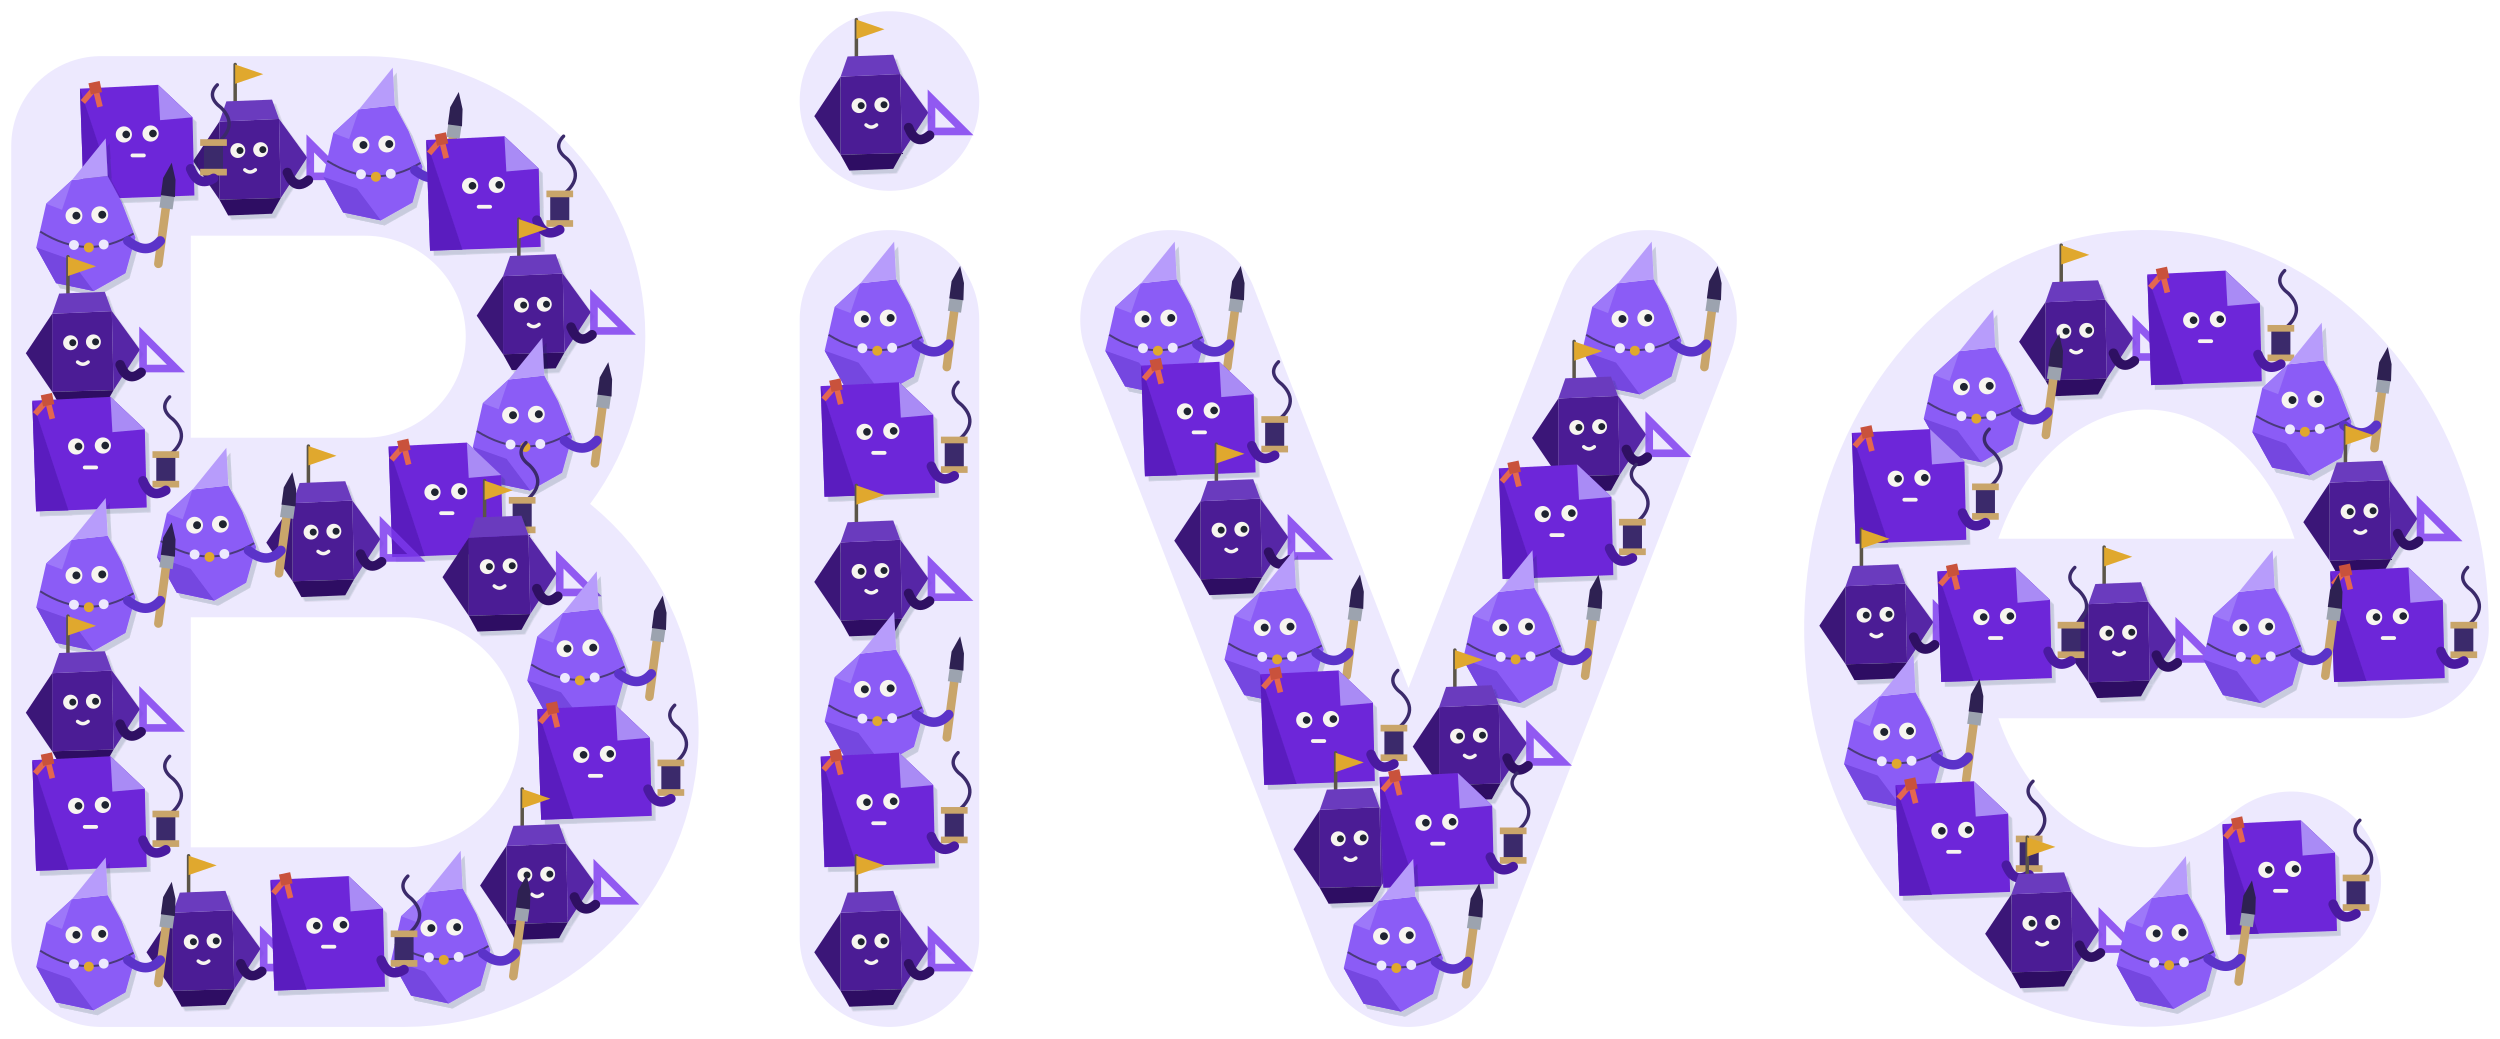
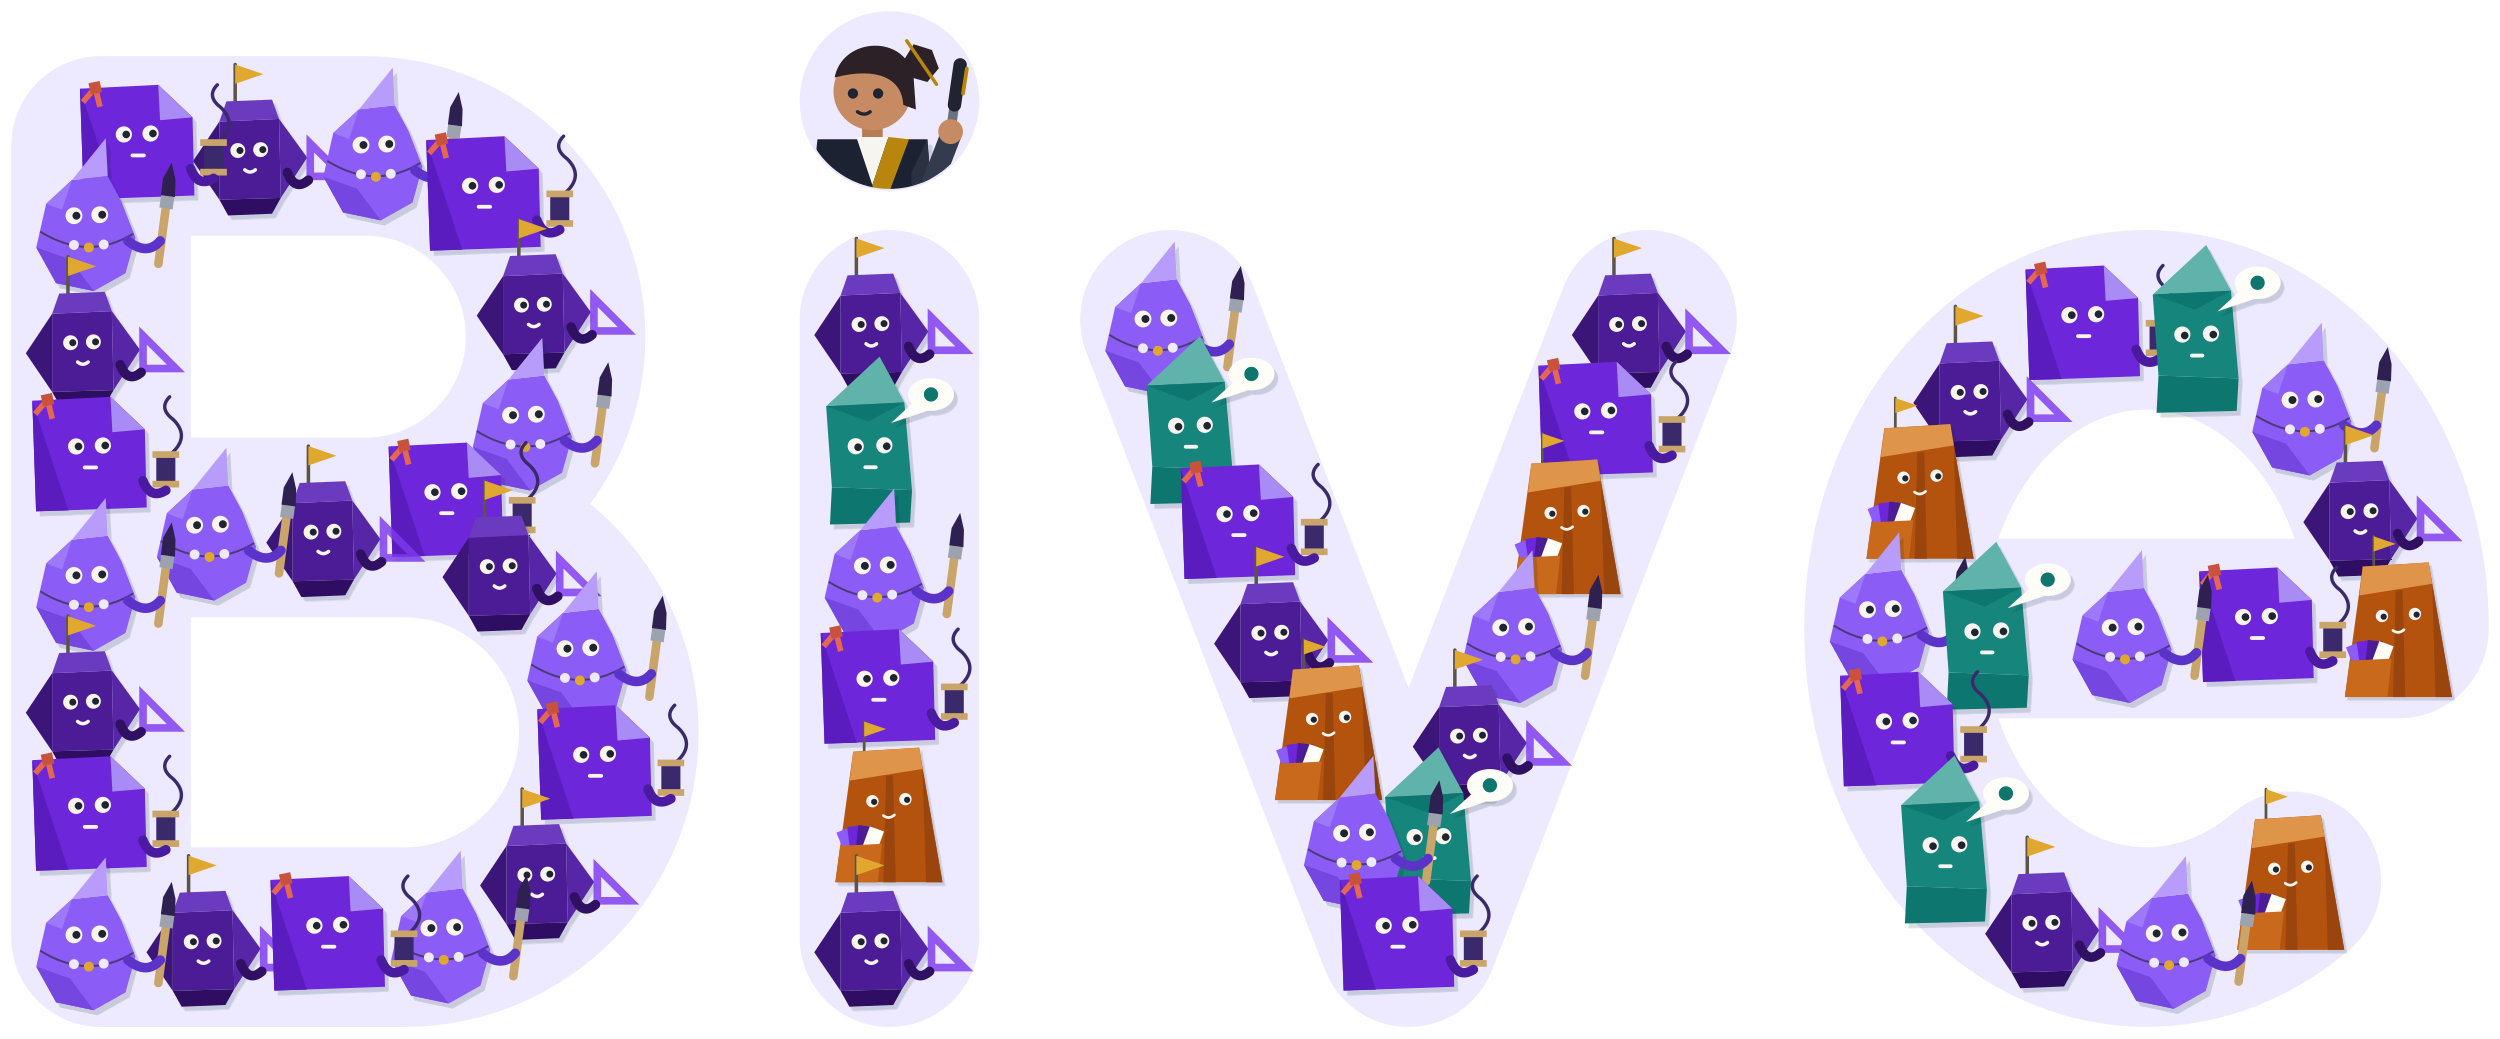
<svg xmlns="http://www.w3.org/2000/svg" width="891" height="370" viewBox="132 64 891 370" role="img" aria-labelledby="t d">
  <defs>
    <filter id="sh" x="-30%" y="-30%" width="160%" height="160%">
      <feOffset in="SourceAlpha" dx="4" dy="5" result="o" />
      <feFlood flood-color="#1F2430" flood-opacity="0.16" />
      <feComposite in2="o" operator="in" />
      <feMerge>
        <feMergeNode />
        <feMergeNode in="SourceGraphic" />
      </feMerge>
    </filter>
    <g id="pim">
      <g transform="translate(40,106) scale(0.52)">
        <g filter="url(#sh)">
          <path d="M-14,-146 L22,-150 L36,-124 L50,-88 L40,-52 L8,-34 L-30,-42 L-50,-78 L-40,-122 Z" fill="#8B5CF6" />
          <path d="M-14,-146 L22,-150 L20,-188 Z" fill="#B79CFB" />
          <path d="M-50,-78 L-30,-42 L8,-34 L-16,-66 Z" fill="#7446E0" />
          <path d="M-40,-122 L-14,-146 L-24,-116 Z" fill="#9D78F9" />
        </g>
        <circle cx="-12" cy="-110" r="8.500" fill="#F7F5F0" />
        <circle cx="14" cy="-111" r="8.500" fill="#F7F5F0" />
        <circle cx="-9.500" cy="-110" r="4" fill="#1F2430" />
        <circle cx="16.500" cy="-111" r="4" fill="#1F2430" />
        <path d="M-46,-94 Q2,-64 48,-92" fill="none" stroke="#4A3A7A" stroke-width="2" />
        <circle cx="-12" cy="-80.500" r="5" fill="#EDE9FE" />
        <circle cx="3" cy="-78" r="5" fill="#E0A82E" />
        <circle cx="18" cy="-81" r="5" fill="#EDE9FE" />
      </g>
      <path d="M78,74 L82,44" fill="none" stroke="#C9A56A" stroke-width="4.500" stroke-linecap="round" />
      <path d="M82,45 L83,38" fill="none" stroke="#9CA3AF" stroke-width="7" />
      <path d="M79.300,38 L86.700,39 L87,30 L85,21 L80.500,29 Z" fill="#2E2152" />
      <path d="M62,62 Q72,70 79,62" fill="none" stroke="#5B33C9" stroke-width="5" stroke-linecap="round" />
    </g>
    <g id="odet">
      <g transform="translate(40,98) scale(0.5)">
        <g filter="url(#sh)">
          <path d="M-60,-156 L22,-160 L58,-126 L60,-44 L-56,-40 Z" fill="#6D28D9" />
          <path d="M-60,-156 L-56,-40 L-22,-41 Z" fill="#5A1FBF" />
          <path d="M22,-160 L58,-126 L24,-123 Z" fill="#A98BF5" />
        </g>
        <path d="M-44,-157 l-13,15 M-44,-157 l5,20" fill="none" stroke="#E4674F" stroke-width="6" stroke-linecap="butt" />
        <rect x="-50" y="-163" width="12" height="12" fill="#C9523C" transform="rotate(-12 -44 -157)" />
        <circle cx="-14" cy="-108" r="8.500" fill="#F7F5F0" />
        <circle cx="14" cy="-109" r="8.500" fill="#F7F5F0" />
        <circle cx="-11.500" cy="-108" r="4" fill="#1F2430" />
        <circle cx="16.500" cy="-109" r="4" fill="#1F2430" />
        <path d="M-5,-86 h12" fill="none" stroke="#F7F5F0" stroke-width="4" stroke-linecap="round" />
      </g>
      <path d="M80,50 Q94,40 84,30 Q76,24 82,18" fill="none" stroke="#3B2A6B" stroke-width="1.800" stroke-linecap="round" />
      <rect x="75" y="49" width="10" height="14" fill="#3B2A6B" />
      <rect x="73" y="46.500" width="14" height="3.500" fill="#C9A56A" />
      <rect x="73" y="62" width="14" height="3.500" fill="#C9A56A" />
      <path d="M68,62 Q72,72 80,67" fill="none" stroke="#4A1AA0" stroke-width="5" stroke-linecap="round" />
    </g>
    <g id="fenn">
      <g transform="translate(34,106) scale(0.46)">
        <path d="M-16,-160 V-210" fill="none" stroke="#5B5548" stroke-width="4" stroke-linecap="round" />
        <path d="M-16,-210 L16,-199 L-16,-188 Z" fill="#E0A82E" />
        <g filter="url(#sh)">
          <path d="M-34,-145 L34,-148 L36,-58 L-34,-56 Z" fill="#4C1D95" />
          <path d="M-34,-145 L34,-148 L26,-170 L-26,-168 Z" fill="#6A3BBE" />
          <path d="M-34,-145 L-34,-56 L-64,-100 Z" fill="#3B1578" />
          <path d="M34,-148 L36,-58 L66,-104 Z" fill="#5727A6" />
          <path d="M-34,-56 L36,-58 L26,-40 L-24,-38 Z" fill="#2F1063" />
        </g>
        <circle cx="-13" cy="-112" r="8.500" fill="#F7F5F0" />
        <circle cx="13" cy="-113" r="8.500" fill="#F7F5F0" />
        <circle cx="-10.500" cy="-112" r="4" fill="#1F2430" />
        <circle cx="15.500" cy="-113" r="4" fill="#1F2430" />
        <path d="M-5,-90 q6,5 12,0" fill="none" stroke="#F7F5F0" stroke-width="4" stroke-linecap="round" />
      </g>
      <path fill-rule="evenodd" d="M64,70 L88,70 L64,46 Z M68,66 L78.500,66 L68,55.500 Z" fill="#7C3AED" fill-opacity="0.82" />
      <path d="M54,66 Q58,76 65,70" fill="none" stroke="#2F1063" stroke-width="5" stroke-linecap="round" />
    </g>
+     <clipPath id="c">
+       <circle cx="48" cy="48" r="46" />
+     </clipPath>
+     <g id="maren">
+       <g clip-path="url(#c)">
+         <g transform="translate(39,266) scale(0.6)">
+           <rect x="-9" y="-346" width="18" height="20" fill="#B87B54" />
+           <g filter="url(#sh)">
+             <path d="M-48,-330 L48,-330 L64,-124 L-70,-112 Z" fill="#1F2430" />
+             <path d="M48,-330 L64,-124 L40,-122 L34,-300 Z" fill="#2B3142" />
+             <path d="M-14,-332 L14,-332 L0,-290 Z" fill="#F7F5F0" />
+             <path d="M14,-332 L32,-330 L5,-258 L0,-290 Z" fill="#B8860B" />
+           </g>
+           <circle cx="0" cy="-372" r="34" fill="#C68B62" />
+           <path d="M36,-413 L52,-408 L58,-392 L48,-380 L34,-384 L28,-400 Z" fill="#2B2126" />
+           <path d="M-33,-384 C-26,-420 30,-422 36,-384 L38,-356 L27,-360 C26,-382 6,-394 -33,-384 Z" fill="#2B2126" />
+           <path d="M30,-416 L56,-378" fill="none" stroke="#B8860B" stroke-width="3" stroke-linecap="round" />
+           <circle cx="-17" cy="-370" r="4.500" fill="#1F2430" />
+           <circle cx="5" cy="-370" r="4.500" fill="#1F2430" />
+           <path d="M-13,-354 q6,4 11,0" fill="none" stroke="#1F2430" stroke-width="3" stroke-linecap="round" />
+         </g>
+         <path d="M70,92 L80,66" fill="none" stroke="#343B4D" stroke-width="11" stroke-linecap="round" />
+         <path d="M80,64 L82,50" fill="none" stroke="#6B7280" stroke-width="5" stroke-linecap="round" />
+         <path d="M82,50 L85,29" fill="none" stroke="#1F2430" stroke-width="7" stroke-linecap="round" />
+         <path d="M86.500,44 L88.500,31" fill="none" stroke="#B8860B" stroke-width="2" stroke-linecap="round" />
+         <circle cx="80" cy="64" r="6.500" fill="#C68B62" />
+       </g>
+     </g>
+     <g id="sill">
+       <g transform="translate(30,182) scale(0.5)">
+         <g filter="url(#sh)">
+           <path d="M-44,-300 L38,-304 L12,-352 Z" fill="#5FB3AA" />
+           <path d="M-38,-215 L46,-212 L44,-178 L-40,-176 Z" fill="#0F766E" />
+           <path d="M-44,-300 L38,-304 L46,-212 L-38,-215 Z" fill="#14857C" />
+           <path d="M-44,-300 L38,-304 L0,-284 Z" fill="#0F766E" />
+         </g>
+         <circle cx="-13" cy="-258" r="8.500" fill="#F7F5F0" />
+         <circle cx="17" cy="-259" r="8.500" fill="#F7F5F0" />
+         <circle cx="-10.500" cy="-257" r="4" fill="#1F2430" />
+         <circle cx="19.500" cy="-258" r="4" fill="#1F2430" />
+         <path d="M-3,-236 h11" fill="none" stroke="#F7F5F0" stroke-width="4" stroke-linecap="round" />
+         <g transform="translate(-32.1,-14.3)" filter="url(#sh)">
+           <path d="M80,-290 L56,-268 L94,-281 Z" fill="#FFFDF8" />
+           <ellipse cx="98" cy="-298" rx="24" ry="17" fill="#FFFDF8" />
+         </g>
+         <circle cx="65.900" cy="-312.300" r="7.500" fill="#0F766E" />
+       </g>
+     </g>
+     <g id="brae">
+       <g transform="translate(44,104) scale(0.36)">
+         <path d="M-34,-226 V-276" fill="none" stroke="#5B5548" stroke-width="4" stroke-linecap="round" />
+         <path d="M-34,-276 L-2,-265 L-34,-254 Z" fill="#E0A82E" />
+         <g filter="url(#sh)">
+           <path d="M-50,-232 L46,-238 L80,-42 L-76,-42 Z" fill="#B45309" />
+           <path d="M51,-207 L80,-42 L56,-42 Z" fill="#9A4507" />
+           <path d="M-2,-197 L8,-198 L12,-42 L-6,-42 Z" fill="#9A4507" />
+           <g>
+             <rect x="-11" y="-22" width="22" height="40" fill="#8B5CF6" transform="translate(-56,-98) rotate(-22)" />
+             <rect x="-11" y="-22" width="22" height="40" fill="#6D28D9" transform="translate(-45,-102) rotate(-8)" />
+             <rect x="-11" y="-22" width="22" height="40" fill="#4C1D95" transform="translate(-34,-102) rotate(6)" />
+             <rect x="-11" y="-22" width="22" height="40" fill="#FFFDF8" transform="translate(-23,-99) rotate(20)" />
+           </g>
+           <path d="M-69,-95 L-8,-98 L-14,-42 L-76,-42 Z" fill="#C8691F" />
+           <path d="M-50,-232 L46,-238 L51,-207 L-55,-190 Z" fill="#DE9448" />
+         </g>
+         <circle cx="-22" cy="-160" r="9" fill="#F7F5F0" />
+         <circle cx="26" cy="-163" r="9" fill="#F7F5F0" />
+         <circle cx="-19.500" cy="-159" r="4.500" fill="#1F2430" />
+         <circle cx="28.500" cy="-162" r="4.500" fill="#1F2430" />
+         <path d="M-6,-139 q8,6 16,-1" fill="none" stroke="#F7F5F0" stroke-width="4" stroke-linecap="round" />
+       </g>
+     </g>
  </defs>
  <g fill="none" stroke="#EDE9FE" stroke-width="64" stroke-linejoin="round" stroke-linecap="round">
    <path d="M168,398 V116 H262 a68,68 0 0 1 0,136 H168 M168,252 H276 a73,73 0 0 1 0,146 H168" />
    <path d="M449,100 h0.01 M449,178 V398" />
    <path d="M549,178 L634,398 L719,178" />
    <path d="M807,288 H987 A90,110 0 1 0 948.6,378.1" />
  </g>
  <g>
-     <use href="#fenn" transform="translate(419.1,64.6) scale(0.68)" />
+     <use href="#maren" transform="translate(416.4,67.4) scale(0.68)" />
    <use href="#fenn" transform="translate(197.7,80.6) scale(0.68)" />
    <use href="#odet" transform="translate(153.7,82) scale(0.68)" />
    <use href="#pim" transform="translate(237.7,82.5) scale(0.68)" />
    <use href="#odet" transform="translate(277.1,100.3) scale(0.68)" />
    <use href="#pim" transform="translate(135.4,107.7) scale(0.68)" />
    <use href="#fenn" transform="translate(298.8,135.7) scale(0.68)" />
-     <use href="#pim" transform="translate(416.4,144.5) scale(0.68)" />
+     <use href="#fenn" transform="translate(419.1,142.6) scale(0.68)" />
+     <use href="#fenn" transform="translate(689.1,142.6) scale(0.68)" />
    <use href="#pim" transform="translate(516.4,144.5) scale(0.68)" />
-     <use href="#pim" transform="translate(686.4,144.5) scale(0.68)" />
-     <use href="#fenn" transform="translate(848.5,145) scale(0.68)" />
-     <use href="#odet" transform="translate(890.5,148.2) scale(0.68)" />
+     <use href="#odet" transform="translate(847.1,146.4) scale(0.68)" />
+     <use href="#sill" transform="translate(893.8,147.2) scale(0.68)" />
    <use href="#fenn" transform="translate(138.1,149.1) scale(0.68)" />
-     <use href="#pim" transform="translate(808.1,168.7) scale(0.68)" />
+     <use href="#fenn" transform="translate(810.8,166.8) scale(0.68)" />
    <use href="#pim" transform="translate(925.2,173.4) scale(0.68)" />
    <use href="#pim" transform="translate(291,178.8) scale(0.68)" />
-     <use href="#fenn" transform="translate(674.9,179.3) scale(0.68)" />
-     <use href="#odet" transform="translate(531.9,180.7) scale(0.68)" />
-     <use href="#odet" transform="translate(417.7,188) scale(0.68)" />
+     <use href="#sill" transform="translate(535.2,179.7) scale(0.68)" />
+     <use href="#odet" transform="translate(673.5,180.7) scale(0.68)" />
+     <use href="#sill" transform="translate(421,187) scale(0.68)" />
    <use href="#odet" transform="translate(136.7,193.2) scale(0.68)" />
-     <use href="#odet" transform="translate(785.2,204.7) scale(0.68)" />
+     <use href="#brae" transform="translate(785.9,202.7) scale(0.68)" />
    <use href="#fenn" transform="translate(949.8,209.3) scale(0.68)" />
    <use href="#odet" transform="translate(263.7,209.5) scale(0.68)" />
-     <use href="#fenn" transform="translate(547.4,215.9) scale(0.68)" />
+     <use href="#brae" transform="translate(660.1,215.3) scale(0.68)" />
    <use href="#fenn" transform="translate(223.8,216.6) scale(0.68)" />
-     <use href="#odet" transform="translate(659.4,217.3) scale(0.68)" />
+     <use href="#odet" transform="translate(546,217.3) scale(0.68)" />
    <use href="#pim" transform="translate(178.4,218) scale(0.68)" />
    <use href="#fenn" transform="translate(286.6,228.9) scale(0.68)" />
-     <use href="#fenn" transform="translate(419.1,230.6) scale(0.68)" />
+     <use href="#pim" transform="translate(416.4,232.5) scale(0.68)" />
    <use href="#pim" transform="translate(135.4,235.9) scale(0.68)" />
-     <use href="#fenn" transform="translate(777.3,246.2) scale(0.68)" />
-     <use href="#fenn" transform="translate(863.8,252.6) scale(0.68)" />
-     <use href="#odet" transform="translate(815.7,254) scale(0.68)" />
-     <use href="#odet" transform="translate(955.7,254) scale(0.68)" />
-     <use href="#pim" transform="translate(558.9,254.5) scale(0.68)" />
+     <use href="#pim" transform="translate(774.6,248.1) scale(0.68)" />
+     <use href="#brae" transform="translate(956.4,252) scale(0.68)" />
+     <use href="#fenn" transform="translate(561.6,252.6) scale(0.68)" />
+     <use href="#sill" transform="translate(819,253) scale(0.68)" />
+     <use href="#odet" transform="translate(909,254) scale(0.68)" />
    <use href="#pim" transform="translate(643.9,254.5) scale(0.68)" />
-     <use href="#pim" transform="translate(907.7,254.5) scale(0.68)" />
+     <use href="#pim" transform="translate(861.1,254.5) scale(0.68)" />
    <use href="#pim" transform="translate(310.4,262) scale(0.68)" />
-     <use href="#pim" transform="translate(416.4,276.5) scale(0.68)" />
+     <use href="#odet" transform="translate(417.7,276) scale(0.68)" />
    <use href="#fenn" transform="translate(138.1,277.2) scale(0.68)" />
+     <use href="#brae" transform="translate(575.1,288.7) scale(0.68)" />
    <use href="#fenn" transform="translate(632.4,289.3) scale(0.68)" />
-     <use href="#odet" transform="translate(574.4,290.7) scale(0.68)" />
-     <use href="#pim" transform="translate(779.7,291.7) scale(0.68)" />
+     <use href="#odet" transform="translate(781,291.2) scale(0.68)" />
    <use href="#odet" transform="translate(316.7,303.1) scale(0.68)" />
-     <use href="#odet" transform="translate(417.7,320) scale(0.68)" />
+     <use href="#brae" transform="translate(418.4,318) scale(0.68)" />
    <use href="#odet" transform="translate(136.7,321.3) scale(0.68)" />
-     <use href="#fenn" transform="translate(589.9,325.9) scale(0.68)" />
-     <use href="#odet" transform="translate(616.9,327.3) scale(0.68)" />
-     <use href="#odet" transform="translate(800.8,330.2) scale(0.68)" />
+     <use href="#sill" transform="translate(620.2,326.3) scale(0.68)" />
+     <use href="#pim" transform="translate(587.2,327.8) scale(0.68)" />
+     <use href="#sill" transform="translate(804.1,329.2) scale(0.68)" />
    <use href="#fenn" transform="translate(300,338.8) scale(0.68)" />
-     <use href="#odet" transform="translate(917.3,344.1) scale(0.68)" />
+     <use href="#brae" transform="translate(918,342.1) scale(0.68)" />
    <use href="#fenn" transform="translate(836.4,356) scale(0.68)" />
    <use href="#pim" transform="translate(261.9,361.6) scale(0.68)" />
    <use href="#fenn" transform="translate(181.1,362.6) scale(0.68)" />
    <use href="#fenn" transform="translate(419.1,362.6) scale(0.68)" />
    <use href="#pim" transform="translate(876.8,363.5) scale(0.68)" />
    <use href="#pim" transform="translate(135.4,364) scale(0.68)" />
    <use href="#odet" transform="translate(221.6,364) scale(0.68)" />
-     <use href="#pim" transform="translate(601.4,364.5) scale(0.68)" />
+     <use href="#odet" transform="translate(602.7,364) scale(0.68)" />
  </g>
</svg>
